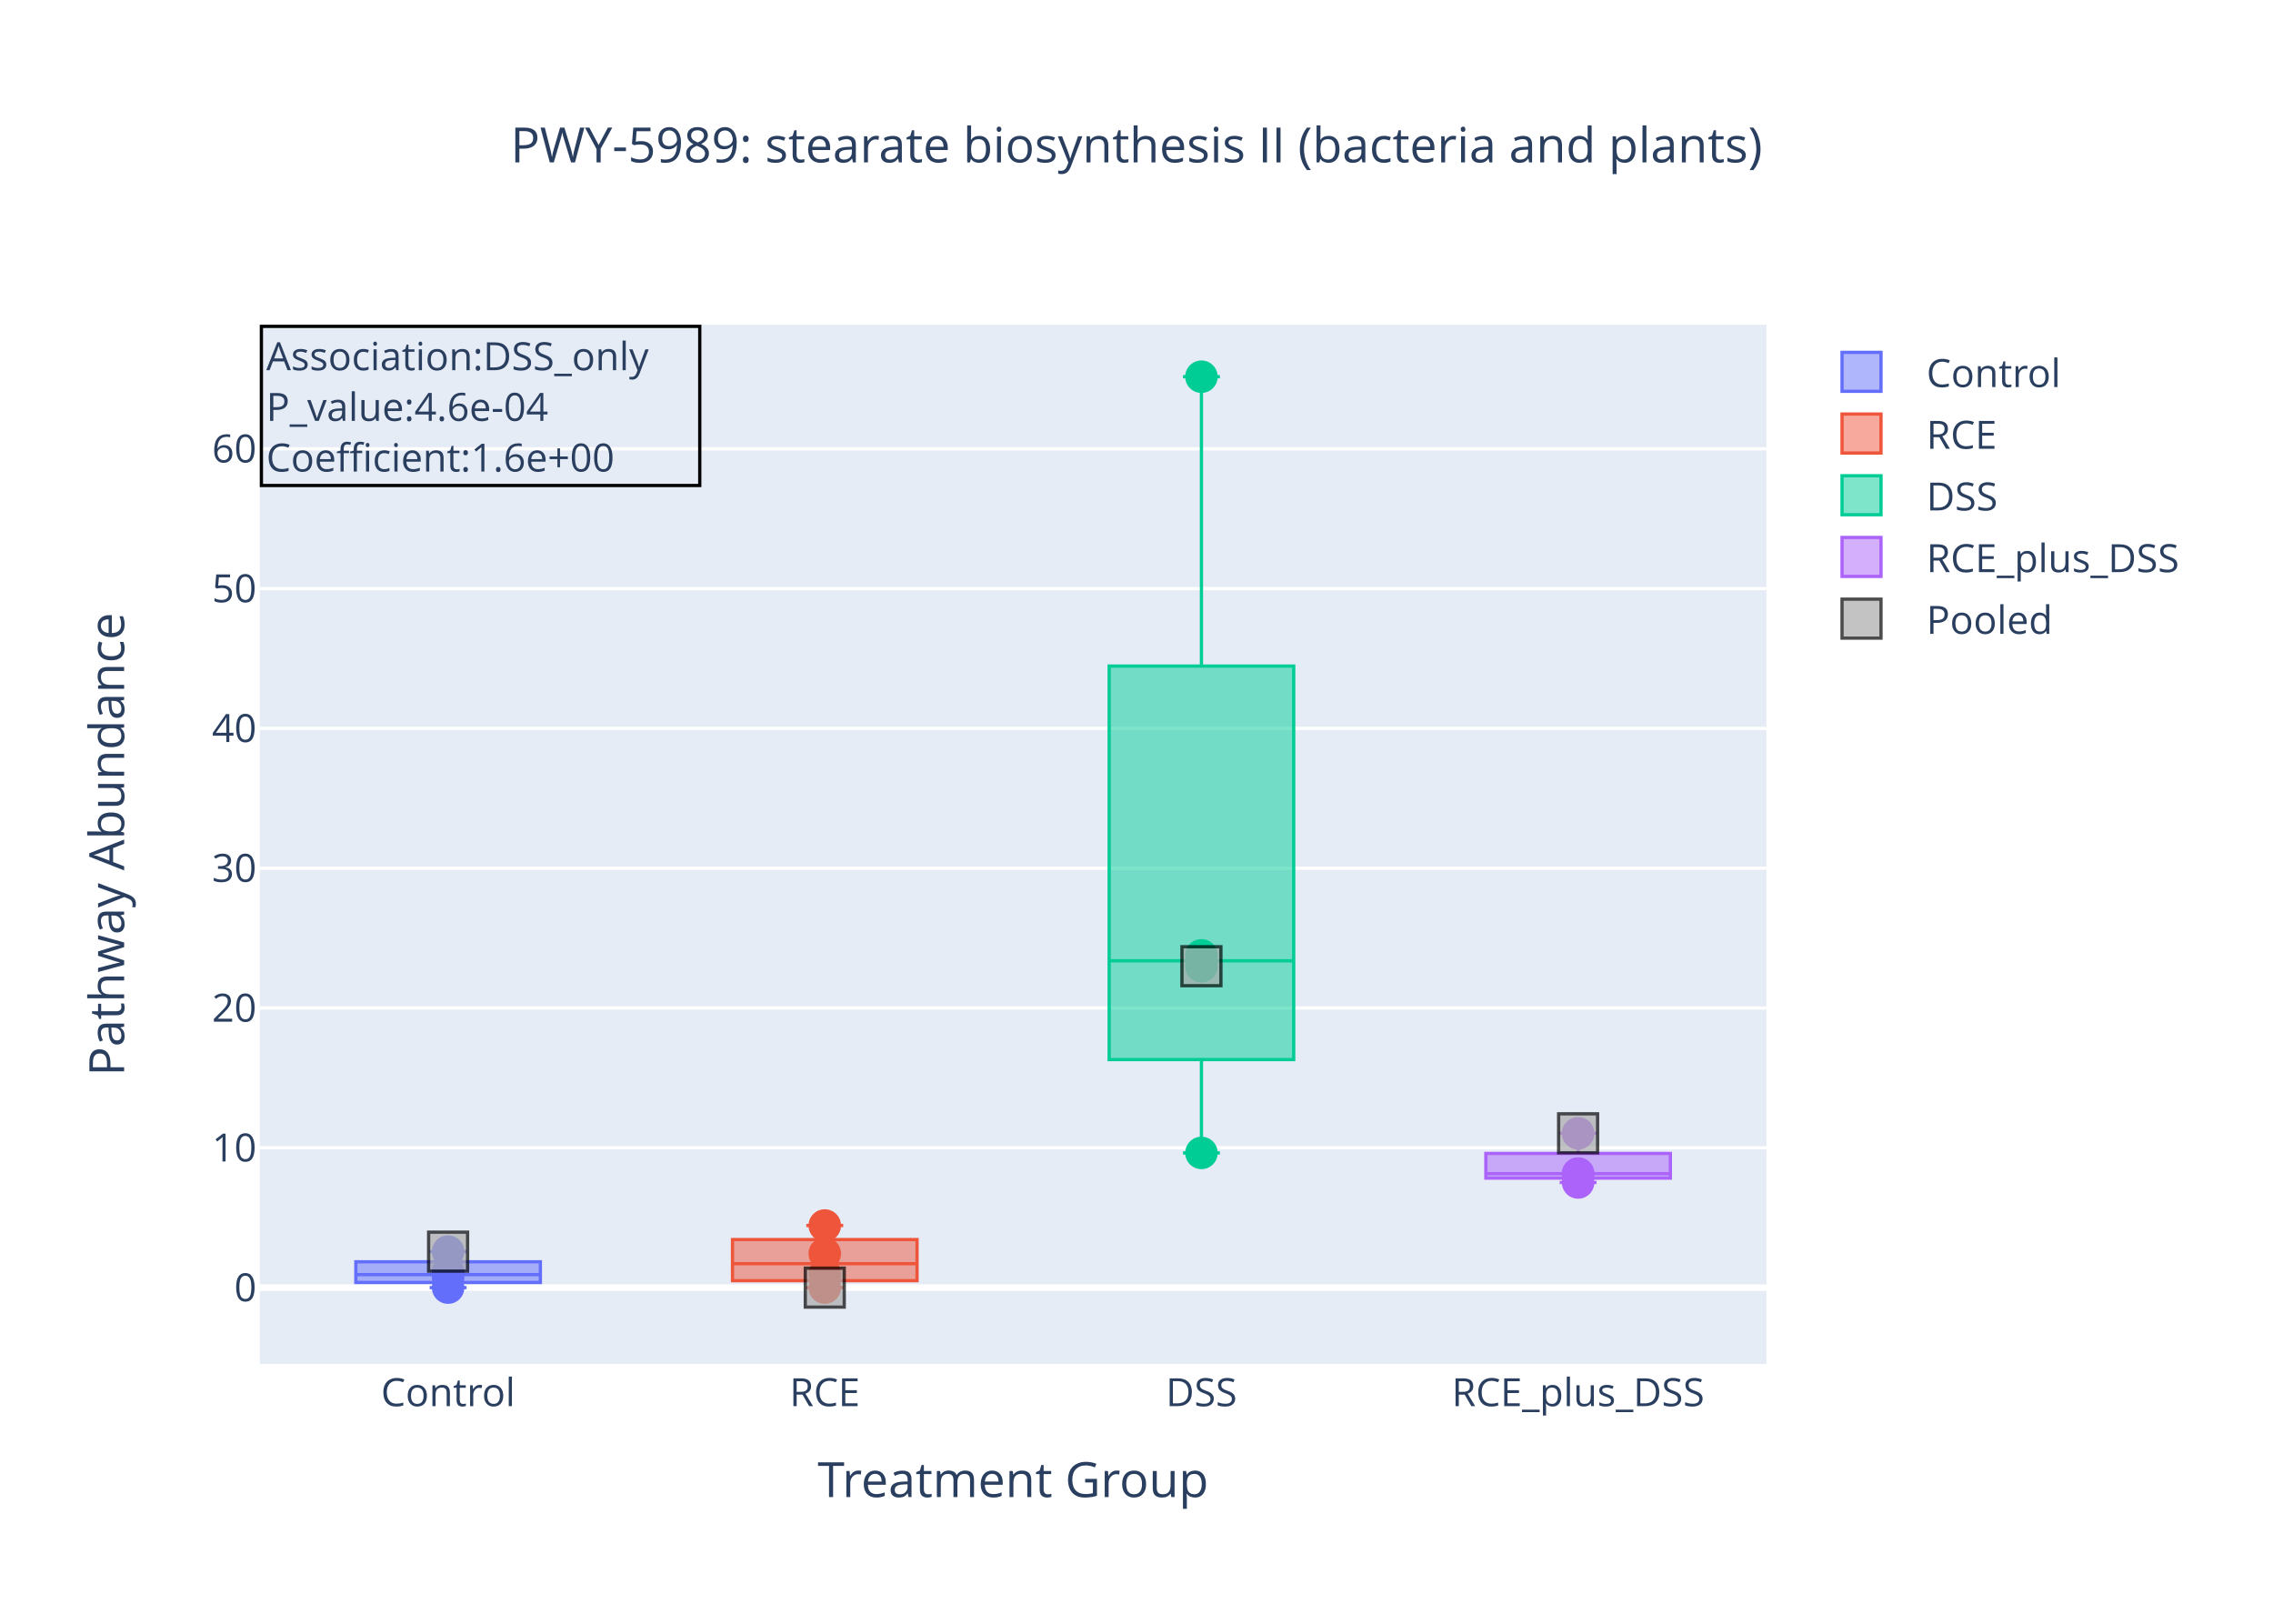
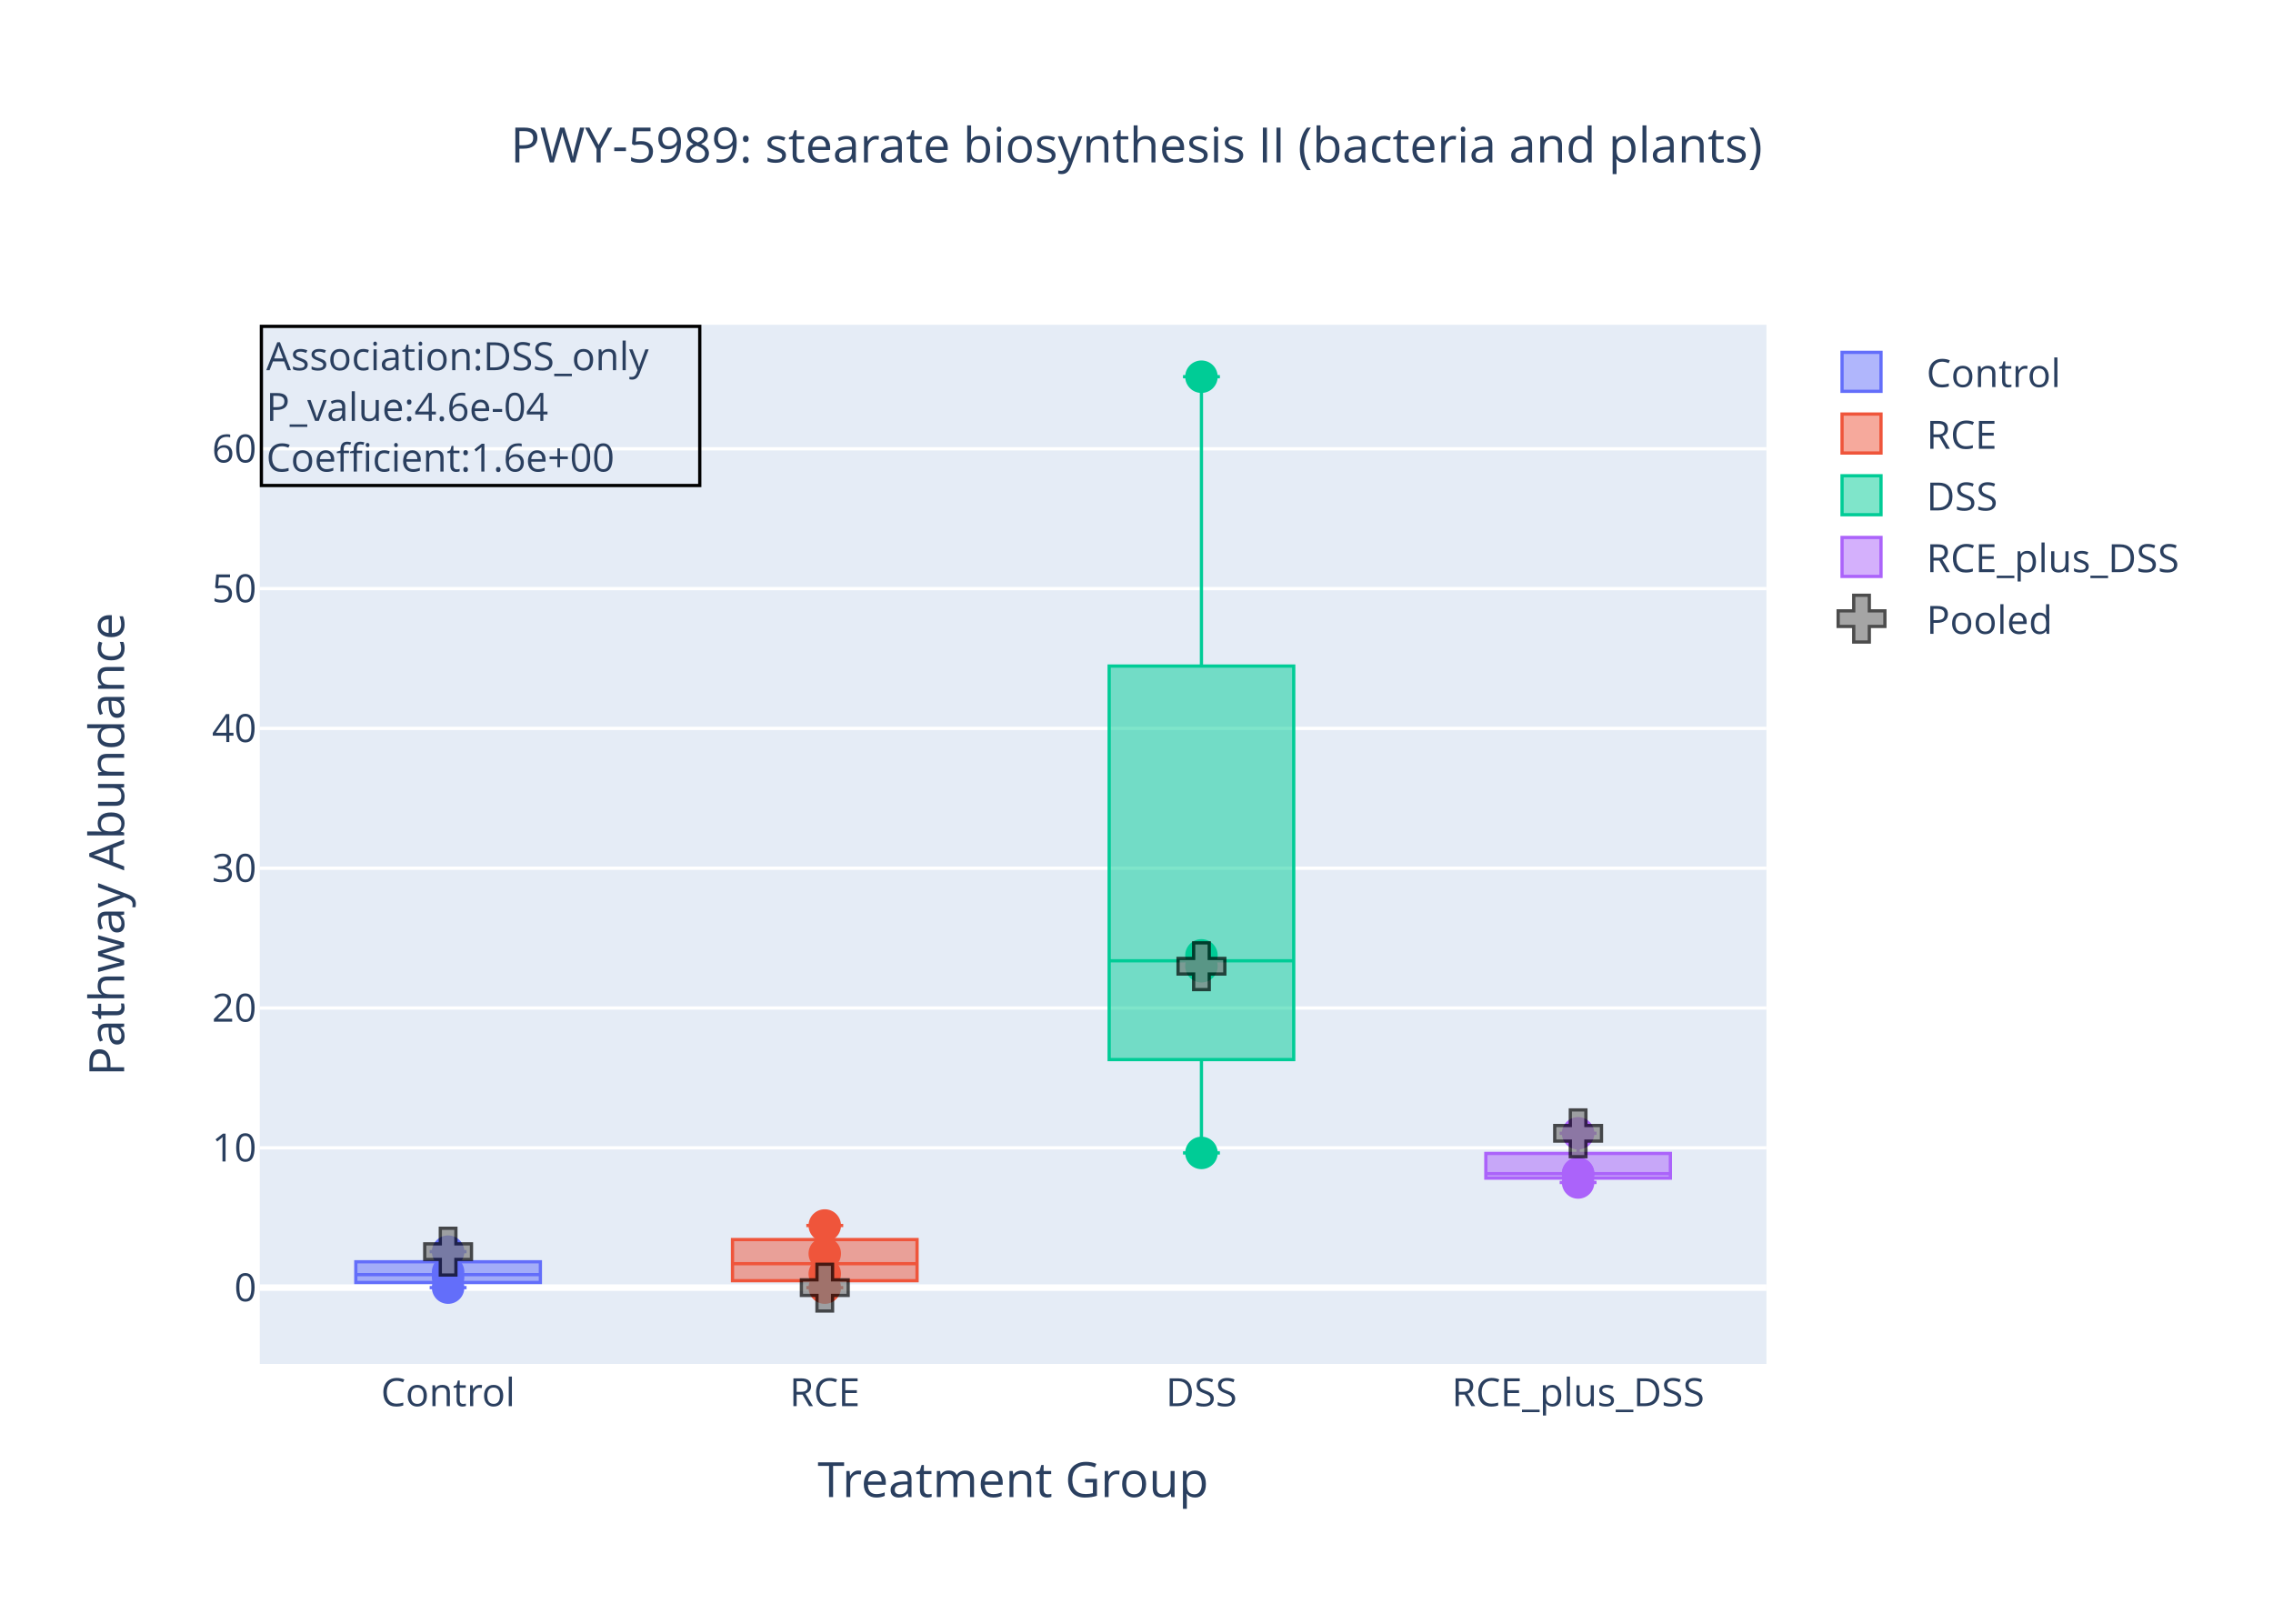
<svg xmlns="http://www.w3.org/2000/svg" class="main-svg" width="700" height="500" style="" viewBox="0 0 700 500">
  <rect x="0" y="0" width="700" height="500" style="fill: rgb(255, 255, 255); fill-opacity: 1;" />
-   <defs id="defs-3a6300">
+   <defs id="defs-4690a6">
    <g class="clips">
-       <clipPath id="clip3a6300xyplot" class="plotclip">
+       <clipPath id="clip4690a6xyplot" class="plotclip">
        <rect width="464" height="320" />
      </clipPath>
-       <clipPath class="axesclip" id="clip3a6300x">
+       <clipPath class="axesclip" id="clip4690a6x">
        <rect x="80" y="0" width="464" height="500" />
      </clipPath>
-       <clipPath class="axesclip" id="clip3a6300y">
+       <clipPath class="axesclip" id="clip4690a6y">
        <rect x="0" y="100" width="700" height="320" />
      </clipPath>
-       <clipPath class="axesclip" id="clip3a6300xy">
+       <clipPath class="axesclip" id="clip4690a6xy">
        <rect x="80" y="100" width="464" height="320" />
      </clipPath>
    </g>
    <g class="gradients" />
    <g class="patterns" />
  </defs>
  <g class="bglayer">
    <rect class="bg" x="80" y="100" width="464" height="320" style="fill: rgb(229, 236, 246); fill-opacity: 1; stroke-width: 0;" />
  </g>
  <g class="layer-below">
    <g class="imagelayer" />
    <g class="shapelayer" />
  </g>
  <g class="cartesianlayer">
    <g class="subplot xy">
      <g class="layer-subplot">
        <g class="shapelayer" />
        <g class="imagelayer" />
      </g>
      <g class="minor-gridlayer">
        <g class="x" />
        <g class="y" />
      </g>
      <g class="gridlayer">
        <g class="x" />
        <g class="y">
          <path class="ygrid crisp" transform="translate(0,353.45)" d="M80,0h464" style="stroke: rgb(255, 255, 255); stroke-opacity: 1; stroke-width: 1px;" />
          <path class="ygrid crisp" transform="translate(0,310.4)" d="M80,0h464" style="stroke: rgb(255, 255, 255); stroke-opacity: 1; stroke-width: 1px;" />
          <path class="ygrid crisp" transform="translate(0,267.35)" d="M80,0h464" style="stroke: rgb(255, 255, 255); stroke-opacity: 1; stroke-width: 1px;" />
          <path class="ygrid crisp" transform="translate(0,224.3)" d="M80,0h464" style="stroke: rgb(255, 255, 255); stroke-opacity: 1; stroke-width: 1px;" />
          <path class="ygrid crisp" transform="translate(0,181.25)" d="M80,0h464" style="stroke: rgb(255, 255, 255); stroke-opacity: 1; stroke-width: 1px;" />
          <path class="ygrid crisp" transform="translate(0,138.2)" d="M80,0h464" style="stroke: rgb(255, 255, 255); stroke-opacity: 1; stroke-width: 1px;" />
        </g>
      </g>
      <g class="zerolinelayer">
        <path class="yzl zl crisp" transform="translate(0,396.5)" d="M80,0h464" style="stroke: rgb(255, 255, 255); stroke-opacity: 1; stroke-width: 2px;" />
      </g>
      <path class="xlines-below" />
      <path class="ylines-below" />
      <g class="overlines-below" />
      <g class="xaxislayer-below" />
      <g class="yaxislayer-below" />
      <g class="overaxes-below" />
-       <g class="plot" transform="translate(80,100)" clip-path="url(#clip3a6300xyplot)">
+       <g class="plot" transform="translate(80,100)" clip-path="url(#clip4690a6xyplot)">
        <g class="boxlayer mlayer">
          <g class="trace boxes" style="opacity: 1;">
            <path class="box" d="M29.58,292.5H86.42M29.58,294.92H86.42V288.54H29.58ZM58,294.92V296.5M58,288.54V285.42M52.32,296.5H63.68M52.32,285.42H63.68" style="vector-effect: non-scaling-stroke; stroke-width: 1px; stroke: rgb(99, 110, 250); stroke-opacity: 1; fill: rgb(99, 110, 250); fill-opacity: 0.5;" />
            <g class="points">
              <path class="point" transform="translate(58,296.5)" d="M5,0A5,5 0 1,1 0,-5A5,5 0 0,1 5,0Z" style="opacity: 1; stroke-width: 0px; fill: rgb(99, 110, 250); fill-opacity: 1;" />
              <path class="point" transform="translate(58,293.33)" d="M5,0A5,5 0 1,1 0,-5A5,5 0 0,1 5,0Z" style="opacity: 1; stroke-width: 0px; fill: rgb(99, 110, 250); fill-opacity: 1;" />
              <path class="point" transform="translate(58,291.67)" d="M5,0A5,5 0 1,1 0,-5A5,5 0 0,1 5,0Z" style="opacity: 1; stroke-width: 0px; fill: rgb(99, 110, 250); fill-opacity: 1;" />
              <path class="point" transform="translate(58,285.42)" d="M5,0A5,5 0 1,1 0,-5A5,5 0 0,1 5,0Z" style="opacity: 1; stroke-width: 0px; fill: rgb(99, 110, 250); fill-opacity: 1;" />
            </g>
          </g>
          <g class="trace boxes" style="opacity: 1;">
            <path class="box" d="M145.58,289.13H202.42M145.58,294.37H202.42V281.7H145.58ZM174,294.37V296.5M174,281.7V277.37M168.32,296.5H179.68M168.32,277.37H179.68" style="vector-effect: non-scaling-stroke; stroke-width: 1px; stroke: rgb(239, 85, 59); stroke-opacity: 1; fill: rgb(239, 85, 59); fill-opacity: 0.5;" />
            <g class="points">
              <path class="point" transform="translate(174,296.5)" d="M5,0A5,5 0 1,1 0,-5A5,5 0 0,1 5,0Z" style="opacity: 1; stroke-width: 0px; fill: rgb(239, 85, 59); fill-opacity: 1;" />
              <path class="point" transform="translate(174,292.25)" d="M5,0A5,5 0 1,1 0,-5A5,5 0 0,1 5,0Z" style="opacity: 1; stroke-width: 0px; fill: rgb(239, 85, 59); fill-opacity: 1;" />
              <path class="point" transform="translate(174,286.02)" d="M5,0A5,5 0 1,1 0,-5A5,5 0 0,1 5,0Z" style="opacity: 1; stroke-width: 0px; fill: rgb(239, 85, 59); fill-opacity: 1;" />
              <path class="point" transform="translate(174,277.37)" d="M5,0A5,5 0 1,1 0,-5A5,5 0 0,1 5,0Z" style="opacity: 1; stroke-width: 0px; fill: rgb(239, 85, 59); fill-opacity: 1;" />
            </g>
          </g>
          <g class="trace boxes" style="opacity: 1;">
            <path class="box" d="M261.58,195.86H318.42M261.58,226.28H318.42V105.1H261.58ZM290,226.28V255.02M290,105.1V16M284.32,255.02H295.68M284.32,16H295.68" style="vector-effect: non-scaling-stroke; stroke-width: 1px; stroke: rgb(0, 204, 150); stroke-opacity: 1; fill: rgb(0, 204, 150); fill-opacity: 0.5;" />
            <g class="points">
              <path class="point" transform="translate(290,255.02)" d="M5,0A5,5 0 1,1 0,-5A5,5 0 0,1 5,0Z" style="opacity: 1; stroke-width: 0px; fill: rgb(0, 204, 150); fill-opacity: 1;" />
              <path class="point" transform="translate(290,197.53)" d="M5,0A5,5 0 1,1 0,-5A5,5 0 0,1 5,0Z" style="opacity: 1; stroke-width: 0px; fill: rgb(0, 204, 150); fill-opacity: 1;" />
              <path class="point" transform="translate(290,194.19)" d="M5,0A5,5 0 1,1 0,-5A5,5 0 0,1 5,0Z" style="opacity: 1; stroke-width: 0px; fill: rgb(0, 204, 150); fill-opacity: 1;" />
              <path class="point" transform="translate(290,16)" d="M5,0A5,5 0 1,1 0,-5A5,5 0 0,1 5,0Z" style="opacity: 1; stroke-width: 0px; fill: rgb(0, 204, 150); fill-opacity: 1;" />
            </g>
          </g>
          <g class="trace boxes" style="opacity: 1;">
            <path class="box" d="M377.58,261.41H434.42M377.58,262.78H434.42V255.18H377.58ZM406,262.78V264.12M406,255.18V248.98M400.32,264.12H411.68M400.32,248.98H411.68" style="vector-effect: non-scaling-stroke; stroke-width: 1px; stroke: rgb(171, 99, 250); stroke-opacity: 1; fill: rgb(171, 99, 250); fill-opacity: 0.5;" />
            <g class="points">
              <path class="point" transform="translate(406,264.12)" d="M5,0A5,5 0 1,1 0,-5A5,5 0 0,1 5,0Z" style="opacity: 1; stroke-width: 0px; fill: rgb(171, 99, 250); fill-opacity: 1;" />
              <path class="point" transform="translate(406,261.44)" d="M5,0A5,5 0 1,1 0,-5A5,5 0 0,1 5,0Z" style="opacity: 1; stroke-width: 0px; fill: rgb(171, 99, 250); fill-opacity: 1;" />
              <path class="point" transform="translate(406,261.38)" d="M5,0A5,5 0 1,1 0,-5A5,5 0 0,1 5,0Z" style="opacity: 1; stroke-width: 0px; fill: rgb(171, 99, 250); fill-opacity: 1;" />
              <path class="point" transform="translate(406,248.98)" d="M5,0A5,5 0 1,1 0,-5A5,5 0 0,1 5,0Z" style="opacity: 1; stroke-width: 0px; fill: rgb(171, 99, 250); fill-opacity: 1;" />
            </g>
          </g>
        </g>
        <g class="scatterlayer mlayer">
-           <g class="trace scatter trace812119" style="stroke-miterlimit: 2; opacity: 1;">
+           <g class="trace scatter traceb340bd" style="stroke-miterlimit: 2; opacity: 1;">
            <g class="fills" />
            <g class="errorbars" />
            <g class="lines" />
            <g class="points">
-               <path class="point" transform="translate(58,285.42)" d="M6,6H-6V-6H6Z" style="opacity: 0.7; stroke-width: 1px; fill: rgb(169, 169, 169); fill-opacity: 1; stroke: rgb(0, 0, 0); stroke-opacity: 1;" />
-               <path class="point" transform="translate(290,197.53)" d="M6,6H-6V-6H6Z" style="opacity: 0.7; stroke-width: 1px; fill: rgb(169, 169, 169); fill-opacity: 1; stroke: rgb(0, 0, 0); stroke-opacity: 1;" />
-               <path class="point" transform="translate(174,296.5)" d="M6,6H-6V-6H6Z" style="opacity: 0.7; stroke-width: 1px; fill: rgb(169, 169, 169); fill-opacity: 1; stroke: rgb(0, 0, 0); stroke-opacity: 1;" />
-               <path class="point" transform="translate(406,248.98)" d="M6,6H-6V-6H6Z" style="opacity: 0.7; stroke-width: 1px; fill: rgb(169, 169, 169); fill-opacity: 1; stroke: rgb(0, 0, 0); stroke-opacity: 1;" />
+               <path class="point" transform="translate(58,285.42)" d="M7.2,2.4H2.4V7.2H-2.4V2.4H-7.2V-2.4H-2.4V-7.2H2.4V-2.4H7.2Z" style="opacity: 0.7; stroke-width: 1px; fill: rgb(127, 127, 127); fill-opacity: 1; stroke: rgb(0, 0, 0); stroke-opacity: 1;" />
+               <path class="point" transform="translate(290,197.53)" d="M7.2,2.4H2.4V7.2H-2.4V2.4H-7.2V-2.4H-2.4V-7.2H2.4V-2.4H7.2Z" style="opacity: 0.7; stroke-width: 1px; fill: rgb(127, 127, 127); fill-opacity: 1; stroke: rgb(0, 0, 0); stroke-opacity: 1;" />
+               <path class="point" transform="translate(174,296.5)" d="M7.2,2.4H2.4V7.2H-2.4V2.4H-7.2V-2.4H-2.4V-7.2H2.4V-2.4H7.2Z" style="opacity: 0.7; stroke-width: 1px; fill: rgb(127, 127, 127); fill-opacity: 1; stroke: rgb(0, 0, 0); stroke-opacity: 1;" />
+               <path class="point" transform="translate(406,248.98)" d="M7.2,2.4H2.4V7.2H-2.4V2.4H-7.2V-2.4H-2.4V-7.2H2.4V-2.4H7.2Z" style="opacity: 0.7; stroke-width: 1px; fill: rgb(127, 127, 127); fill-opacity: 1; stroke: rgb(0, 0, 0); stroke-opacity: 1;" />
            </g>
            <g class="text" />
          </g>
        </g>
      </g>
      <g class="overplot" />
      <path class="xlines-above crisp" d="M0,0" style="fill: none;" />
      <path class="ylines-above crisp" d="M0,0" style="fill: none;" />
      <g class="overlines-above" />
      <g class="xaxislayer-above">
        <g class="xtick">
          <text text-anchor="middle" x="0" y="433" transform="translate(138,0)" style="font-family: 'Open Sans', verdana, arial, sans-serif; font-size: 12px; fill: rgb(42, 63, 95); fill-opacity: 1; white-space: pre; opacity: 1;">Control</text>
        </g>
        <g class="xtick">
          <text text-anchor="middle" x="0" y="433" transform="translate(254,0)" style="font-family: 'Open Sans', verdana, arial, sans-serif; font-size: 12px; fill: rgb(42, 63, 95); fill-opacity: 1; white-space: pre; opacity: 1;">RCE</text>
        </g>
        <g class="xtick">
          <text text-anchor="middle" x="0" y="433" transform="translate(370,0)" style="font-family: 'Open Sans', verdana, arial, sans-serif; font-size: 12px; fill: rgb(42, 63, 95); fill-opacity: 1; white-space: pre; opacity: 1;">DSS</text>
        </g>
        <g class="xtick">
          <text text-anchor="middle" x="0" y="433" transform="translate(486,0)" style="font-family: 'Open Sans', verdana, arial, sans-serif; font-size: 12px; fill: rgb(42, 63, 95); fill-opacity: 1; white-space: pre; opacity: 1;">RCE_plus_DSS</text>
        </g>
      </g>
      <g class="yaxislayer-above">
        <g class="ytick">
          <text text-anchor="end" x="79" y="4.2" transform="translate(0,396.5)" style="font-family: 'Open Sans', verdana, arial, sans-serif; font-size: 12px; fill: rgb(42, 63, 95); fill-opacity: 1; white-space: pre; opacity: 1;">0</text>
        </g>
        <g class="ytick">
          <text text-anchor="end" x="79" y="4.2" style="font-family: 'Open Sans', verdana, arial, sans-serif; font-size: 12px; fill: rgb(42, 63, 95); fill-opacity: 1; white-space: pre; opacity: 1;" transform="translate(0,353.45)">10</text>
        </g>
        <g class="ytick">
          <text text-anchor="end" x="79" y="4.2" style="font-family: 'Open Sans', verdana, arial, sans-serif; font-size: 12px; fill: rgb(42, 63, 95); fill-opacity: 1; white-space: pre; opacity: 1;" transform="translate(0,310.4)">20</text>
        </g>
        <g class="ytick">
          <text text-anchor="end" x="79" y="4.2" style="font-family: 'Open Sans', verdana, arial, sans-serif; font-size: 12px; fill: rgb(42, 63, 95); fill-opacity: 1; white-space: pre; opacity: 1;" transform="translate(0,267.35)">30</text>
        </g>
        <g class="ytick">
          <text text-anchor="end" x="79" y="4.2" style="font-family: 'Open Sans', verdana, arial, sans-serif; font-size: 12px; fill: rgb(42, 63, 95); fill-opacity: 1; white-space: pre; opacity: 1;" transform="translate(0,224.3)">40</text>
        </g>
        <g class="ytick">
          <text text-anchor="end" x="79" y="4.2" style="font-family: 'Open Sans', verdana, arial, sans-serif; font-size: 12px; fill: rgb(42, 63, 95); fill-opacity: 1; white-space: pre; opacity: 1;" transform="translate(0,181.25)">50</text>
        </g>
        <g class="ytick">
          <text text-anchor="end" x="79" y="4.2" style="font-family: 'Open Sans', verdana, arial, sans-serif; font-size: 12px; fill: rgb(42, 63, 95); fill-opacity: 1; white-space: pre; opacity: 1;" transform="translate(0,138.2)">60</text>
        </g>
      </g>
      <g class="overaxes-above" />
    </g>
  </g>
  <g class="polarlayer" />
  <g class="smithlayer" />
  <g class="ternarylayer" />
  <g class="geolayer" />
  <g class="funnelarealayer" />
  <g class="pielayer" />
  <g class="iciclelayer" />
  <g class="treemaplayer" />
  <g class="sunburstlayer" />
  <g class="glimages" />
-   <defs id="topdefs-3a6300">
+   <defs id="topdefs-4690a6">
    <g class="clips" />
-     <clipPath id="legend3a6300">
+     <clipPath id="legend4690a6">
      <rect width="135" height="105" x="0" y="0" />
    </clipPath>
  </defs>
  <g class="layer-above">
    <g class="imagelayer" />
    <g class="shapelayer" />
  </g>
  <g class="infolayer">
    <g class="legend" pointer-events="all" transform="translate(553.28,100)">
      <rect class="bg" shape-rendering="crispEdges" width="135" height="105" x="0" y="0" style="stroke: rgb(68, 68, 68); stroke-opacity: 1; fill: rgb(255, 255, 255); fill-opacity: 1; stroke-width: 0px;" />
-       <g class="scrollbox" transform="" clip-path="url(#legend3a6300)">
+       <g class="scrollbox" transform="" clip-path="url(#legend4690a6)">
        <g class="groups">
          <g class="traces" transform="translate(0,14.5)" style="opacity: 1;">
            <text class="legendtext" text-anchor="start" x="40" y="4.68" style="font-family: 'Open Sans', verdana, arial, sans-serif; font-size: 12px; fill: rgb(42, 63, 95); fill-opacity: 1; white-space: pre;">Control</text>
            <g class="layers" style="opacity: 1;">
              <g class="legendfill" />
              <g class="legendlines" />
              <g class="legendsymbols">
                <g class="legendpoints">
                  <path class="legendbox" d="M6,6H-6V-6H6Z" transform="translate(20,0)" style="stroke-width: 1px; fill: rgb(99, 110, 250); fill-opacity: 0.5; stroke: rgb(99, 110, 250); stroke-opacity: 1;" />
                </g>
              </g>
            </g>
            <rect class="legendtoggle" x="0" y="-9.5" width="129.844" height="19" style="fill: rgb(0, 0, 0); fill-opacity: 0;" />
          </g>
          <g class="traces" transform="translate(0,33.5)" style="opacity: 1;">
            <text class="legendtext" text-anchor="start" x="40" y="4.68" style="font-family: 'Open Sans', verdana, arial, sans-serif; font-size: 12px; fill: rgb(42, 63, 95); fill-opacity: 1; white-space: pre;">RCE</text>
            <g class="layers" style="opacity: 1;">
              <g class="legendfill" />
              <g class="legendlines" />
              <g class="legendsymbols">
                <g class="legendpoints">
                  <path class="legendbox" d="M6,6H-6V-6H6Z" transform="translate(20,0)" style="stroke-width: 1px; fill: rgb(239, 85, 59); fill-opacity: 0.5; stroke: rgb(239, 85, 59); stroke-opacity: 1;" />
                </g>
              </g>
            </g>
            <rect class="legendtoggle" x="0" y="-9.5" width="129.844" height="19" style="fill: rgb(0, 0, 0); fill-opacity: 0;" />
          </g>
          <g class="traces" transform="translate(0,52.5)" style="opacity: 1;">
            <text class="legendtext" text-anchor="start" x="40" y="4.68" style="font-family: 'Open Sans', verdana, arial, sans-serif; font-size: 12px; fill: rgb(42, 63, 95); fill-opacity: 1; white-space: pre;">DSS</text>
            <g class="layers" style="opacity: 1;">
              <g class="legendfill" />
              <g class="legendlines" />
              <g class="legendsymbols">
                <g class="legendpoints">
                  <path class="legendbox" d="M6,6H-6V-6H6Z" transform="translate(20,0)" style="stroke-width: 1px; fill: rgb(0, 204, 150); fill-opacity: 0.5; stroke: rgb(0, 204, 150); stroke-opacity: 1;" />
                </g>
              </g>
            </g>
            <rect class="legendtoggle" x="0" y="-9.5" width="129.844" height="19" style="fill: rgb(0, 0, 0); fill-opacity: 0;" />
          </g>
          <g class="traces" transform="translate(0,71.5)" style="opacity: 1;">
            <text class="legendtext" text-anchor="start" x="40" y="4.68" style="font-family: 'Open Sans', verdana, arial, sans-serif; font-size: 12px; fill: rgb(42, 63, 95); fill-opacity: 1; white-space: pre;">RCE_plus_DSS</text>
            <g class="layers" style="opacity: 1;">
              <g class="legendfill" />
              <g class="legendlines" />
              <g class="legendsymbols">
                <g class="legendpoints">
                  <path class="legendbox" d="M6,6H-6V-6H6Z" transform="translate(20,0)" style="stroke-width: 1px; fill: rgb(171, 99, 250); fill-opacity: 0.5; stroke: rgb(171, 99, 250); stroke-opacity: 1;" />
                </g>
              </g>
            </g>
            <rect class="legendtoggle" x="0" y="-9.5" width="129.844" height="19" style="fill: rgb(0, 0, 0); fill-opacity: 0;" />
          </g>
          <g class="traces" transform="translate(0,90.5)" style="opacity: 1;">
            <text class="legendtext" text-anchor="start" x="40" y="4.68" style="font-family: 'Open Sans', verdana, arial, sans-serif; font-size: 12px; fill: rgb(42, 63, 95); fill-opacity: 1; white-space: pre;">Pooled</text>
            <g class="layers" style="opacity: 1;">
              <g class="legendfill" />
              <g class="legendlines" />
              <g class="legendsymbols">
                <g class="legendpoints">
-                   <path class="scatterpts" transform="translate(20,0)" d="M6,6H-6V-6H6Z" style="opacity: 0.7; stroke-width: 1px; fill: rgb(169, 169, 169); fill-opacity: 1; stroke: rgb(0, 0, 0); stroke-opacity: 1;" />
+                   <path class="scatterpts" transform="translate(20,0)" d="M7.2,2.4H2.4V7.2H-2.4V2.4H-7.2V-2.4H-2.4V-7.2H2.4V-2.4H7.2Z" style="opacity: 0.7; stroke-width: 1px; fill: rgb(127, 127, 127); fill-opacity: 1; stroke: rgb(0, 0, 0); stroke-opacity: 1;" />
                </g>
              </g>
            </g>
            <rect class="legendtoggle" x="0" y="-9.5" width="129.844" height="19" style="fill: rgb(0, 0, 0); fill-opacity: 0;" />
          </g>
        </g>
      </g>
      <rect class="scrollbar" rx="20" ry="3" width="0" height="0" x="0" y="0" style="fill: rgb(128, 139, 164); fill-opacity: 1;" />
    </g>
    <g class="g-gtitle">
      <text class="gtitle" x="350" y="50" text-anchor="middle" dy="0em" style="font-family: 'Open Sans', verdana, arial, sans-serif; font-size: 15px; fill: rgb(42, 63, 95); opacity: 1; font-weight: normal; white-space: pre;">PWY-5989: stearate biosynthesis II (bacteria and plants)</text>
    </g>
    <g class="g-xtitle">
      <text class="xtitle" x="312" y="461" text-anchor="middle" style="font-family: 'Open Sans', verdana, arial, sans-serif; font-size: 15px; fill: rgb(42, 63, 95); opacity: 1; font-weight: normal; white-space: pre;">Treatment Group</text>
    </g>
    <g class="g-ytitle">
      <text class="ytitle" transform="rotate(-90,38.23438,260)" x="38.234" y="260" text-anchor="middle" style="font-family: 'Open Sans', verdana, arial, sans-serif; font-size: 15px; fill: rgb(42, 63, 95); opacity: 1; font-weight: normal; white-space: pre;">Pathway Abundance</text>
    </g>
    <g class="annotation" data-index="0" style="opacity: 1;">
      <g class="annotation-text-g" transform="rotate(0,148,125)">
        <g class="cursor-pointer" transform="translate(80,100)">
          <rect class="bg" x="0.5" y="0.5" width="135" height="49" style="stroke-width: 1px; stroke: rgb(0, 0, 0); stroke-opacity: 1; fill: rgb(0, 0, 0); fill-opacity: 0;" />
          <text class="annotation-text" text-anchor="start" x="2" y="14" style="font-family: 'Open Sans', verdana, arial, sans-serif; font-size: 12px; fill: rgb(42, 63, 95); fill-opacity: 1; white-space: pre;">
            <tspan class="line" dy="0em" x="2" y="14">Association:DSS_only</tspan>
            <tspan class="line" dy="1.3em" x="2" y="14">P_value:4.6e-04</tspan>
            <tspan class="line" dy="2.6em" x="2" y="14">Coefficient:1.6e+00</tspan>
          </text>
        </g>
      </g>
    </g>
  </g>
</svg>
